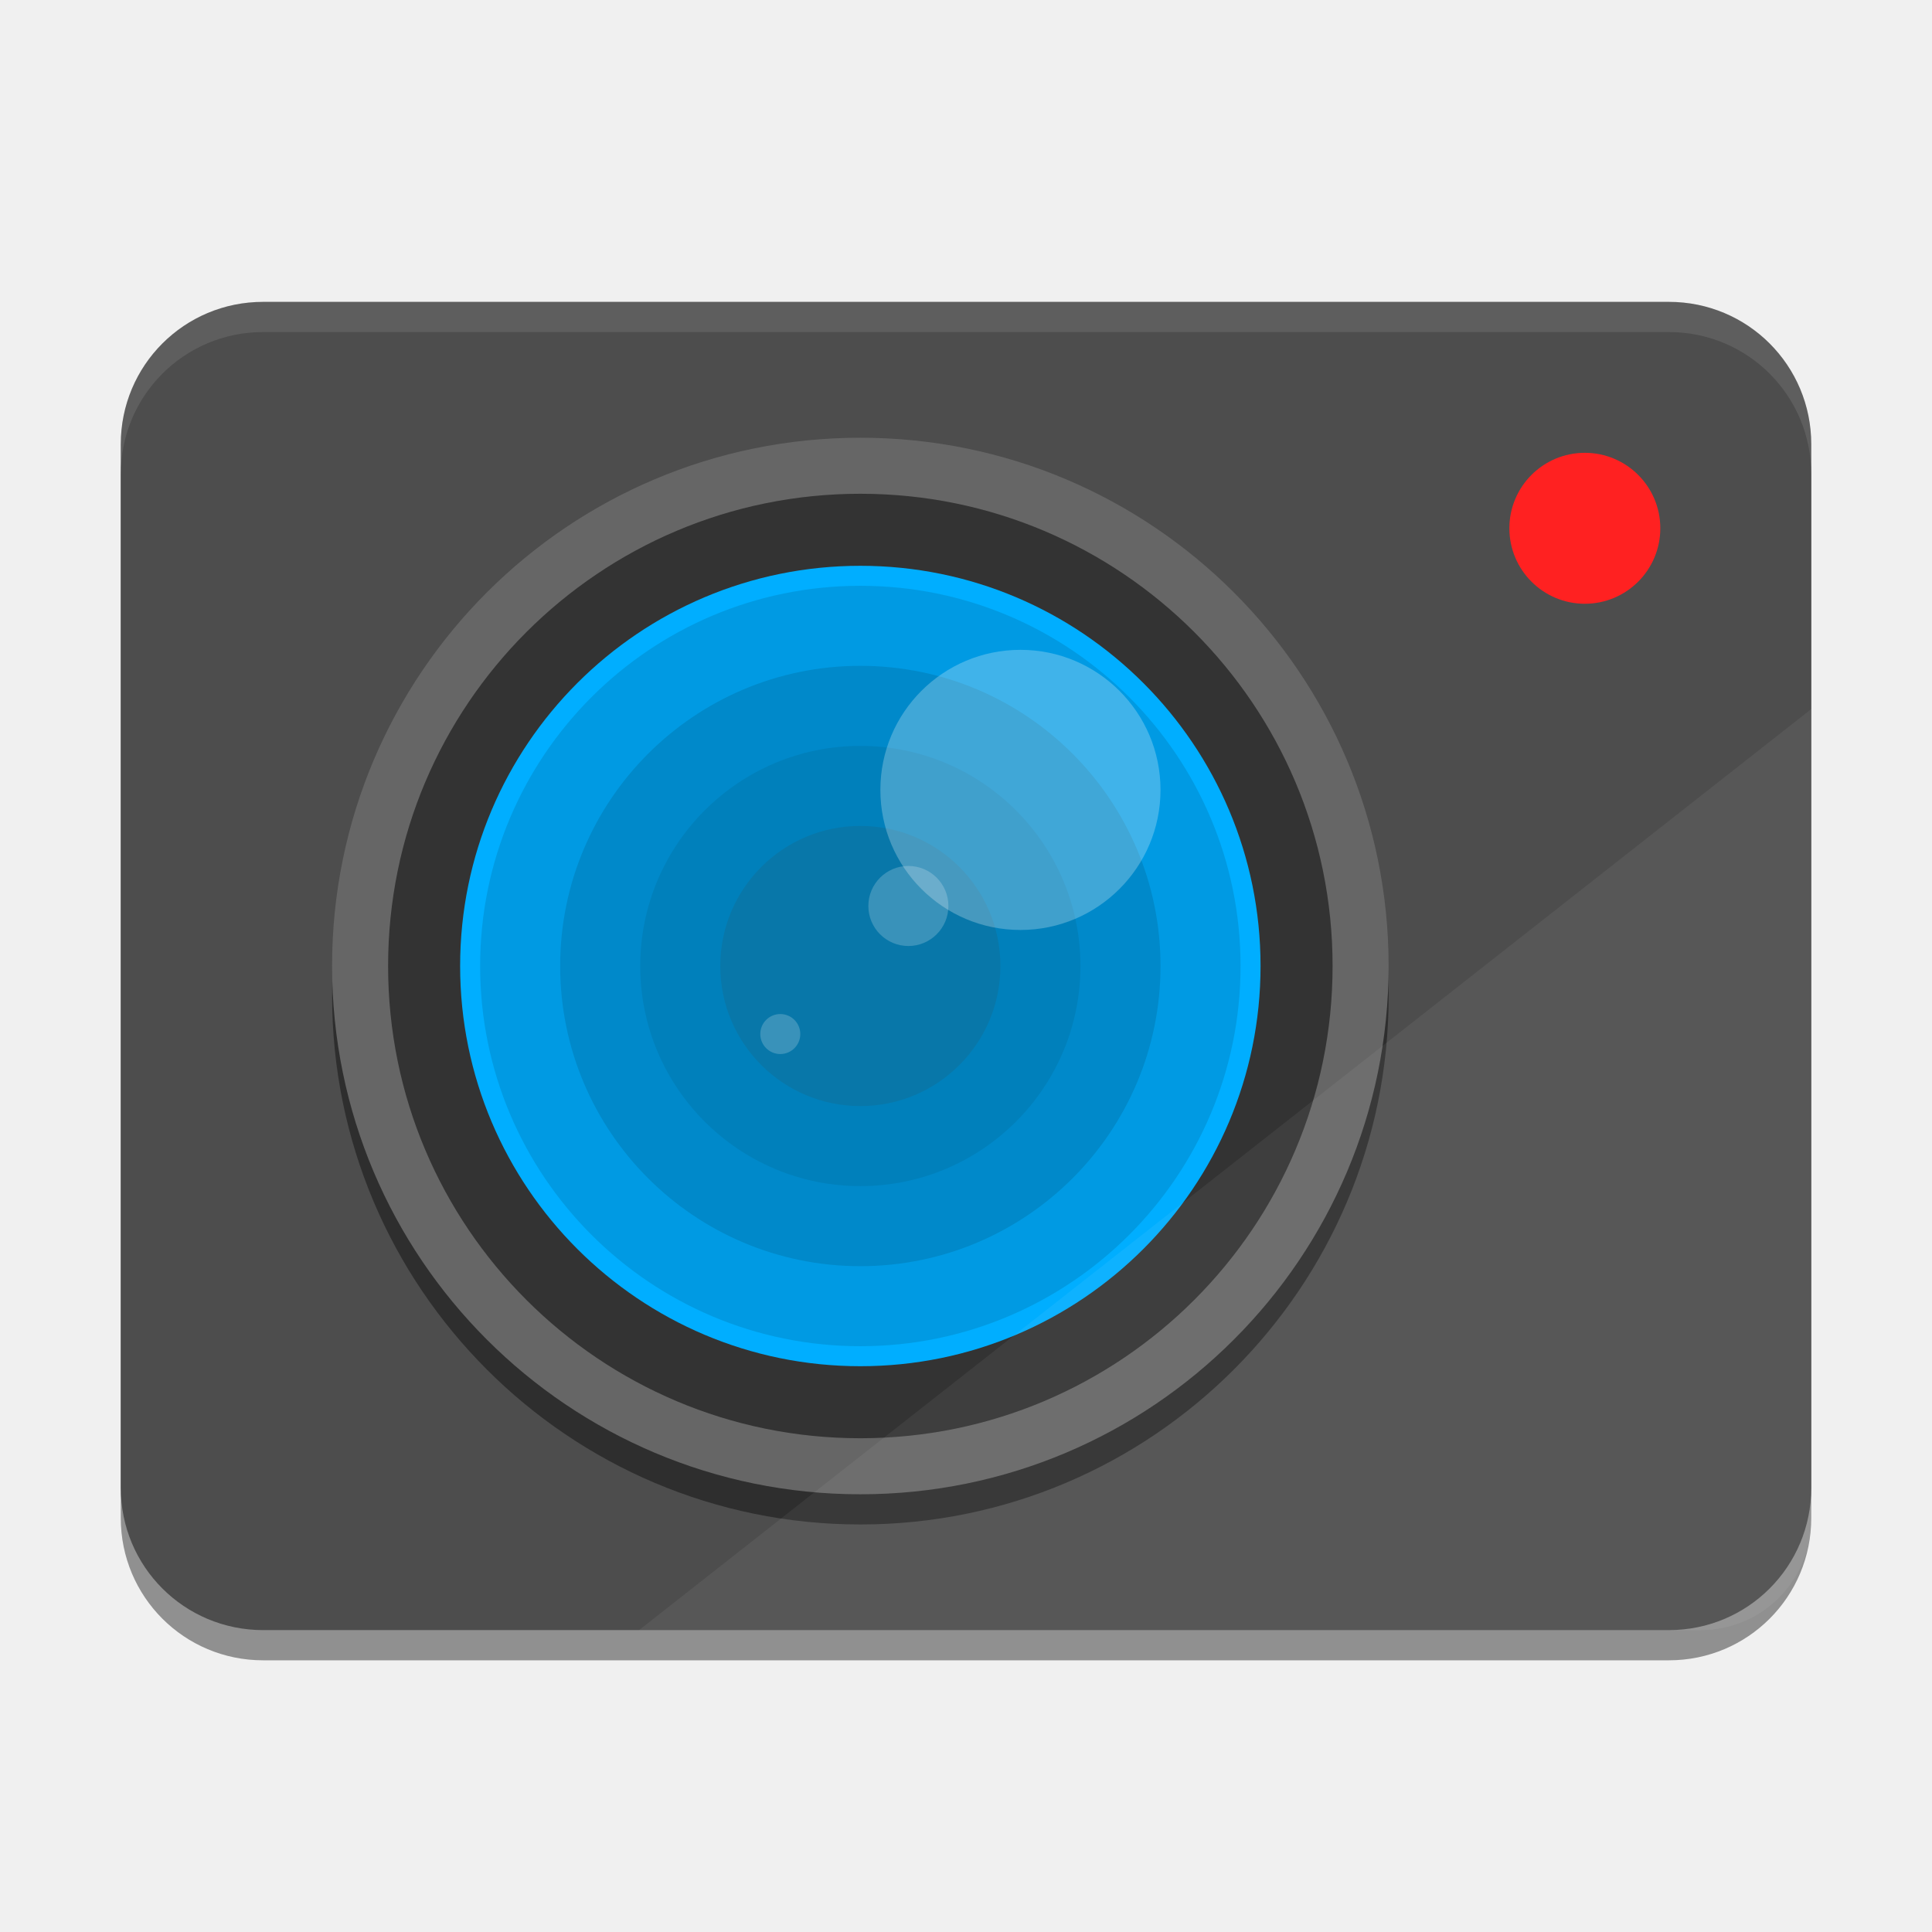
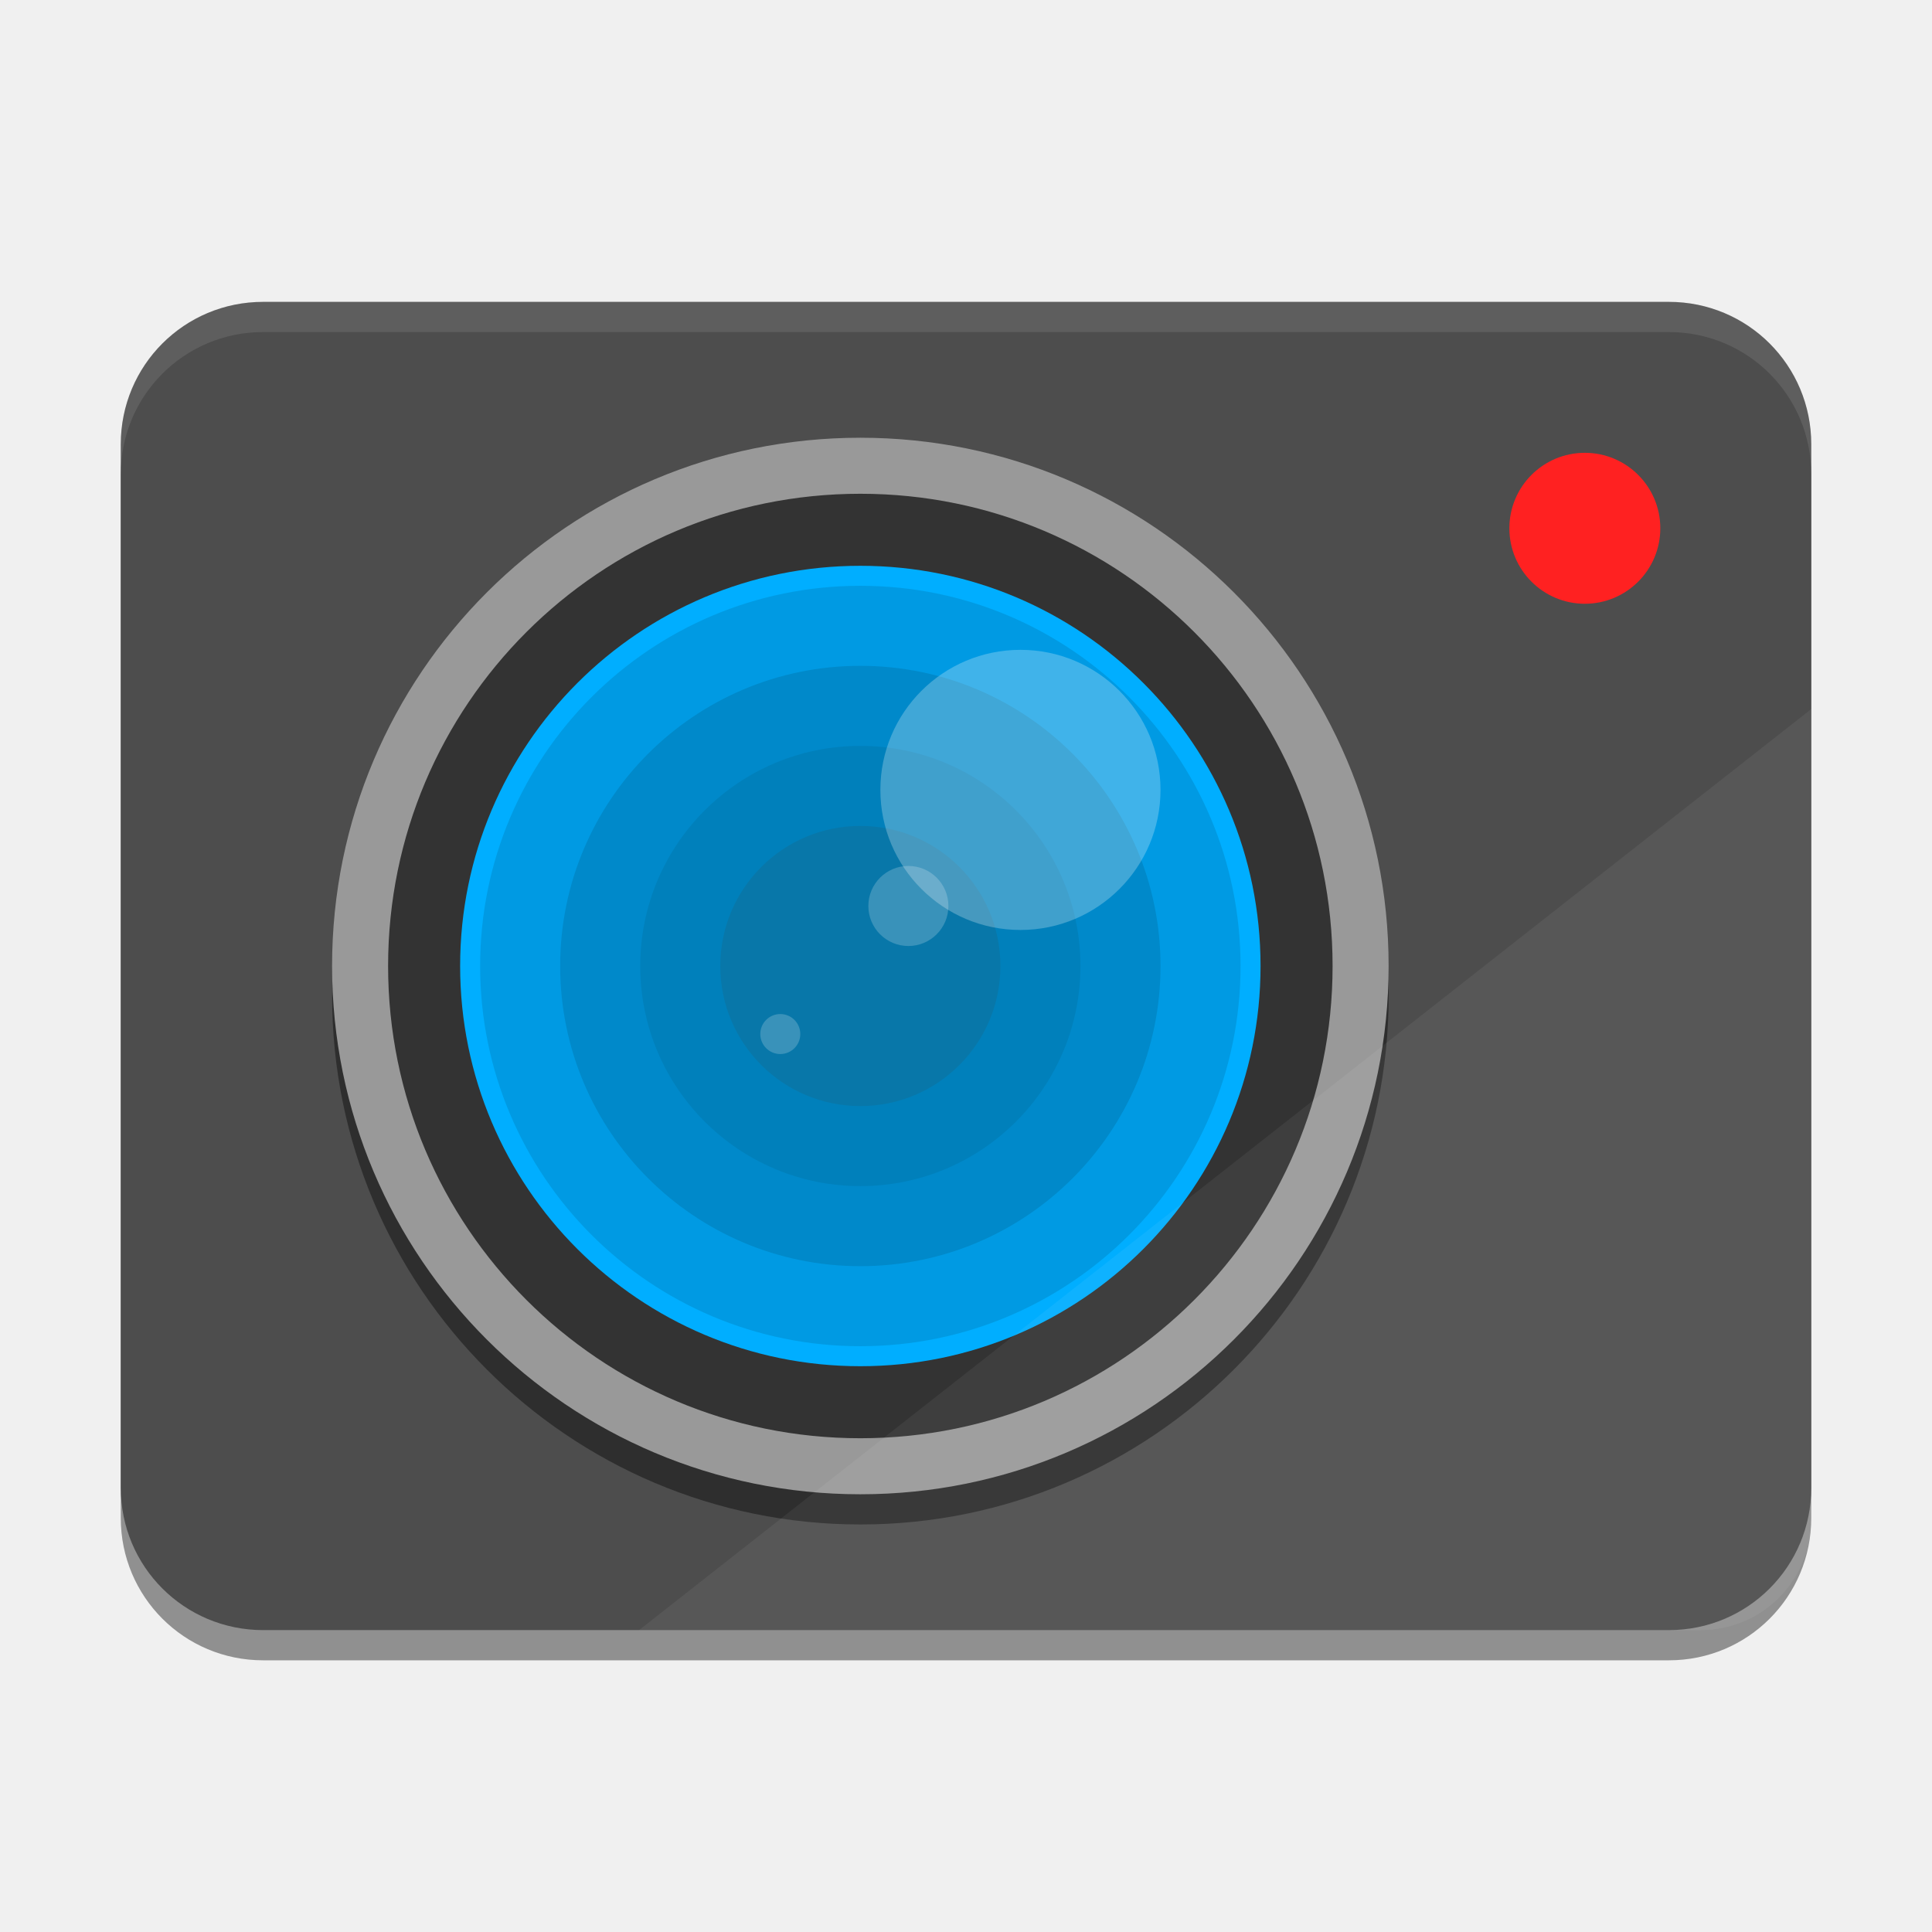
<svg xmlns="http://www.w3.org/2000/svg" id="svg8" version="1.1" viewBox="0 0 67.733 67.733" height="256" width="256">
  <defs id="defs2" />
  <g id="layer1" style="display:inline">
    <g id="layer10" style="display:inline;opacity:0.4">
      <path id="path1156" style="display:inline;fill:#000000;fill-opacity:1;stroke-width:0.025;stroke-miterlimit:4;stroke-dasharray:none;paint-order:stroke fill markers" d="m 9.226,11.642 c -2.766,0 -4.992,2.227 -4.992,4.992 V 28.575 v 12.7 11.941 c 0,2.766 2.227,4.992 4.992,4.992 H 58.508 c 2.766,0 4.992,-2.227 4.992,-4.992 V 41.275 28.575 16.634 c 0,-2.766 -2.227,-4.992 -4.992,-4.992 z" />
    </g>
    <g style="display:inline" id="g1174">
      <path id="rect1168" style="display:inline;fill:#4d4d4d;fill-opacity:1;stroke-width:0.025;stroke-miterlimit:4;stroke-dasharray:none;paint-order:stroke fill markers" d="m 9.226,10.583 c -2.766,0 -4.992,2.227 -4.992,4.992 v 11.941 12.7 11.941 c 0,2.766 2.227,4.992 4.992,4.992 H 58.508 c 2.766,0 4.992,-2.227 4.992,-4.992 v -11.941 -12.7 -11.941 c 0,-2.766 -2.227,-4.992 -4.992,-4.992 z" />
    </g>
    <g id="layer2" style="opacity:0.1">
      <path id="path1159" style="display:inline;fill:#ffffff;fill-opacity:1;stroke-width:0.025;stroke-miterlimit:4;stroke-dasharray:none;paint-order:stroke fill markers" d="m 9.226,10.583 c -2.766,0 -4.992,2.227 -4.992,4.992 v 1.058 c 0,-2.766 2.227,-4.992 4.992,-4.992 H 58.508 c 2.766,0 4.992,2.227 4.992,4.992 v -1.058 c 0,-2.766 -2.227,-4.992 -4.992,-4.992 z" />
    </g>
  </g>
  <g id="g1156" style="display:inline">
    <path id="path932" style="color:#000000;font-style:normal;font-variant:normal;font-weight:normal;font-stretch:normal;font-size:medium;line-height:normal;font-family:sans-serif;font-variant-ligatures:normal;font-variant-position:normal;font-variant-caps:normal;font-variant-numeric:normal;font-variant-alternates:normal;font-variant-east-asian:normal;font-feature-settings:normal;font-variation-settings:normal;text-indent:0;text-align:start;text-decoration:none;text-decoration-line:none;text-decoration-style:solid;text-decoration-color:#000000;letter-spacing:normal;word-spacing:normal;text-transform:none;writing-mode:lr-tb;direction:ltr;text-orientation:mixed;dominant-baseline:auto;baseline-shift:baseline;text-anchor:start;white-space:normal;shape-padding:0;shape-margin:0;inline-size:0;clip-rule:nonzero;display:inline;overflow:visible;visibility:visible;opacity:0.4;isolation:auto;mix-blend-mode:normal;color-interpolation:sRGB;color-interpolation-filters:linearRGB;solid-color:#000000;solid-opacity:1;vector-effect:none;fill:#000000;fill-opacity:1;fill-rule:nonzero;stroke:none;stroke-width:1.964;stroke-linecap:round;stroke-linejoin:round;stroke-miterlimit:4;stroke-dasharray:none;stroke-dashoffset:0;stroke-opacity:1;paint-order:markers fill stroke;color-rendering:auto;image-rendering:auto;shape-rendering:auto;text-rendering:auto;enable-background:accumulate;stop-color:#000000" d="m 30.162,16.403 c -10.217,0 -18.519,8.305 -18.519,18.522 0,10.217 8.302,18.521 18.519,18.521 10.217,0 18.522,-8.304 18.522,-18.521 0,-10.217 -8.305,-18.522 -18.522,-18.522 z" />
    <circle style="opacity:1;fill:#ff2121;fill-opacity:1;stroke-width:0.083;stroke-linecap:round;stroke-linejoin:round;paint-order:markers fill stroke" id="circle841" cx="55.562" cy="18.521" r="2.646" />
    <g id="g887" transform="matrix(1.060606,0,0,1.060606,-0.7055552,-6.542427)">
      <g id="g874">
-         <circle style="opacity:1;fill:#333333;stroke:#666666;stroke-width:1.852;stroke-linecap:round;stroke-linejoin:round;stroke-miterlimit:4;stroke-dasharray:none;paint-order:markers fill stroke" id="path839" cx="29.104" cy="38.1" r="16.536" />
+         <circle style="opacity:1;fill:#333333;stroke:#999999;stroke-width:1.852;stroke-linecap:round;stroke-linejoin:round;stroke-miterlimit:4;stroke-dasharray:none;paint-order:markers fill stroke" id="path839" cx="29.104" cy="38.1" r="16.536" />
        <circle style="opacity:1;fill:#00aeff;fill-opacity:1;stroke-width:0.416;stroke-linecap:round;stroke-linejoin:round;stroke-miterlimit:4;stroke-dasharray:none;paint-order:markers fill stroke" id="circle843" cx="29.104" cy="38.1" r="13.229" />
        <circle style="opacity:0.4;fill:#007eb8;fill-opacity:1;stroke-width:0.396;stroke-linecap:round;stroke-linejoin:round;paint-order:markers fill stroke" id="circle845" cx="29.104" cy="38.1" r="12.568" />
        <circle style="opacity:0.6;fill:#007eb8;fill-opacity:0.996;stroke-width:0.312;stroke-linecap:round;stroke-linejoin:round;paint-order:markers fill stroke" id="circle847" cx="29.104" cy="38.1" r="9.922" />
        <circle style="opacity:0.8;fill:#007eb8;fill-opacity:1;stroke-width:0.229;stroke-linecap:round;stroke-linejoin:round;paint-order:markers fill stroke" id="circle849" cx="29.104" cy="38.1" r="7.276" />
        <circle style="opacity:1;fill:#0877a9;fill-opacity:1;stroke-width:0.146;stroke-linecap:round;stroke-linejoin:round;paint-order:markers fill stroke" id="circle851" cx="29.104" cy="38.1" r="4.63" />
      </g>
      <g id="g866">
        <circle style="opacity:0.25;fill:#ffffff;fill-opacity:1;stroke-width:0.146;stroke-linecap:round;stroke-linejoin:round;paint-order:markers fill stroke" id="circle853" cx="34.396" cy="32.279" r="4.63" />
        <circle style="opacity:0.2;fill:#ffffff;fill-opacity:1;stroke-width:0.042;stroke-linecap:round;stroke-linejoin:round;paint-order:markers fill stroke" id="circle855" cx="30.692" cy="36.116" r="1.323" />
        <circle style="opacity:0.2;fill:#ffffff;fill-opacity:1;stroke-width:0.021;stroke-linecap:round;stroke-linejoin:round;paint-order:markers fill stroke" id="circle857" cx="26.458" cy="40.349" r="0.661" />
      </g>
    </g>
  </g>
  <g id="layer3" style="display:inline;opacity:0.055">
    <path id="path939" style="display:inline;opacity:1;fill:#ffffff;fill-opacity:1;stroke:none;stroke-width:0.941;stroke-linecap:round;stroke-linejoin:round;stroke-miterlimit:4;stroke-dasharray:none;paint-order:markers fill stroke" d="m 63.5,24.858 -20.549,16.146 -20.549,16.146 h 37.216 c 2.151,0 3.882,-1.732 3.882,-3.882 v -9.285 -9.876 z" />
  </g>
</svg>
